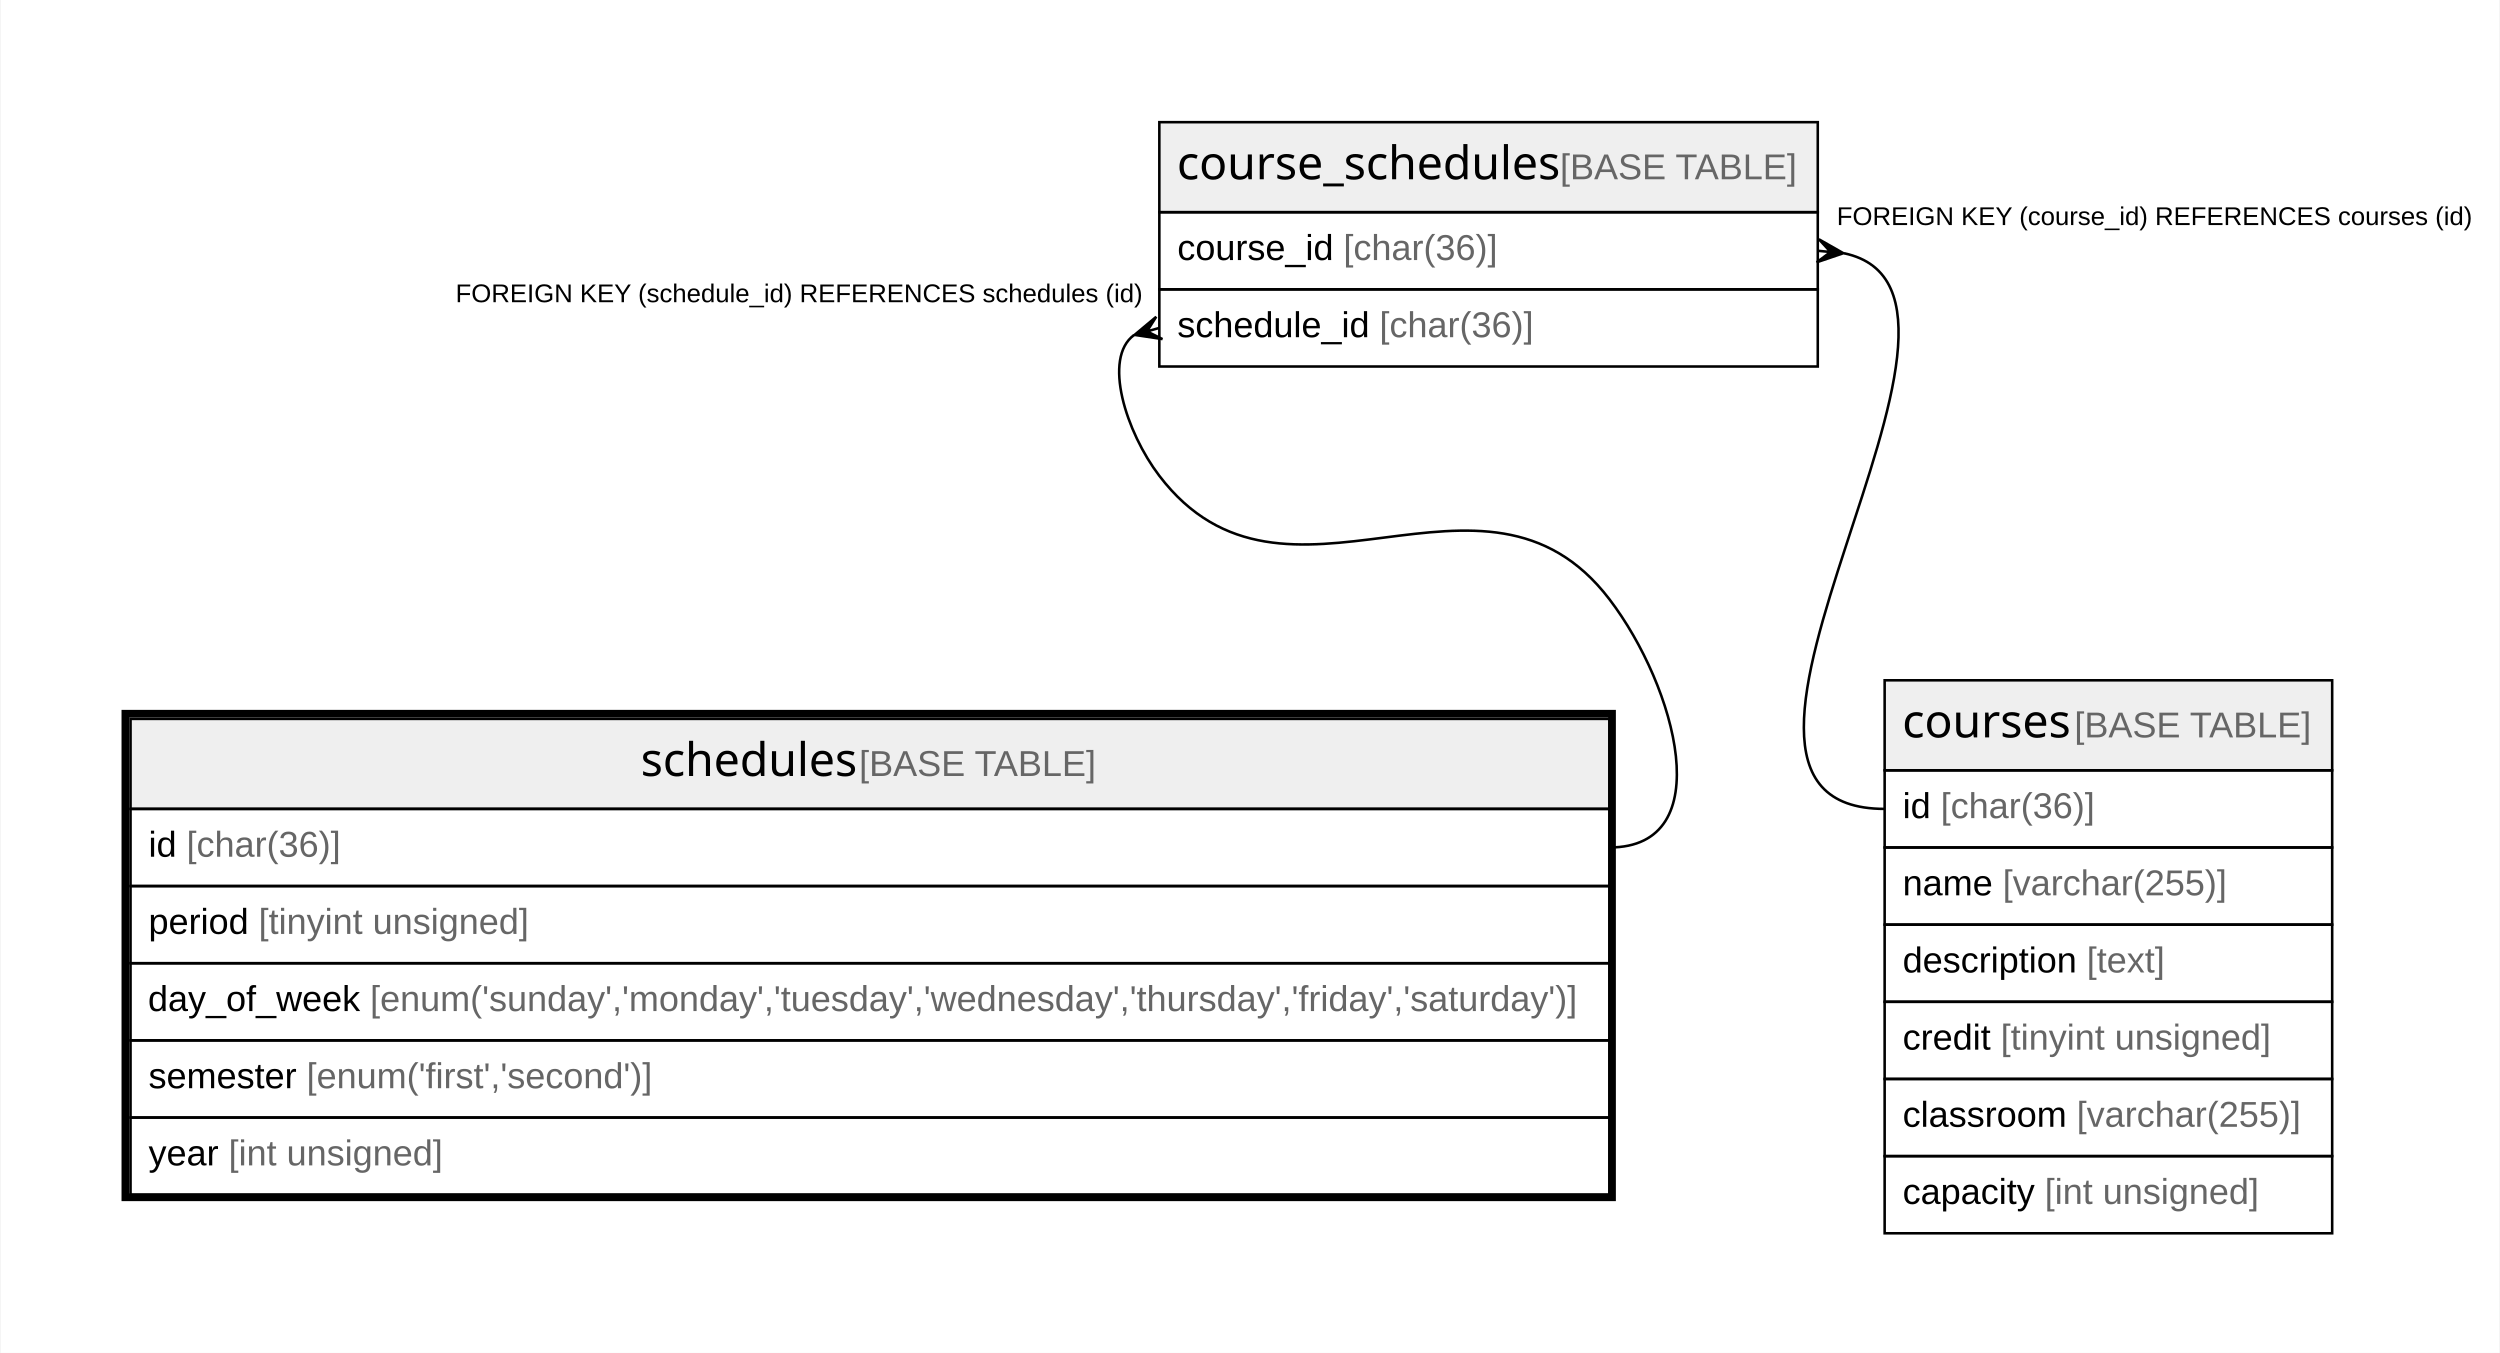
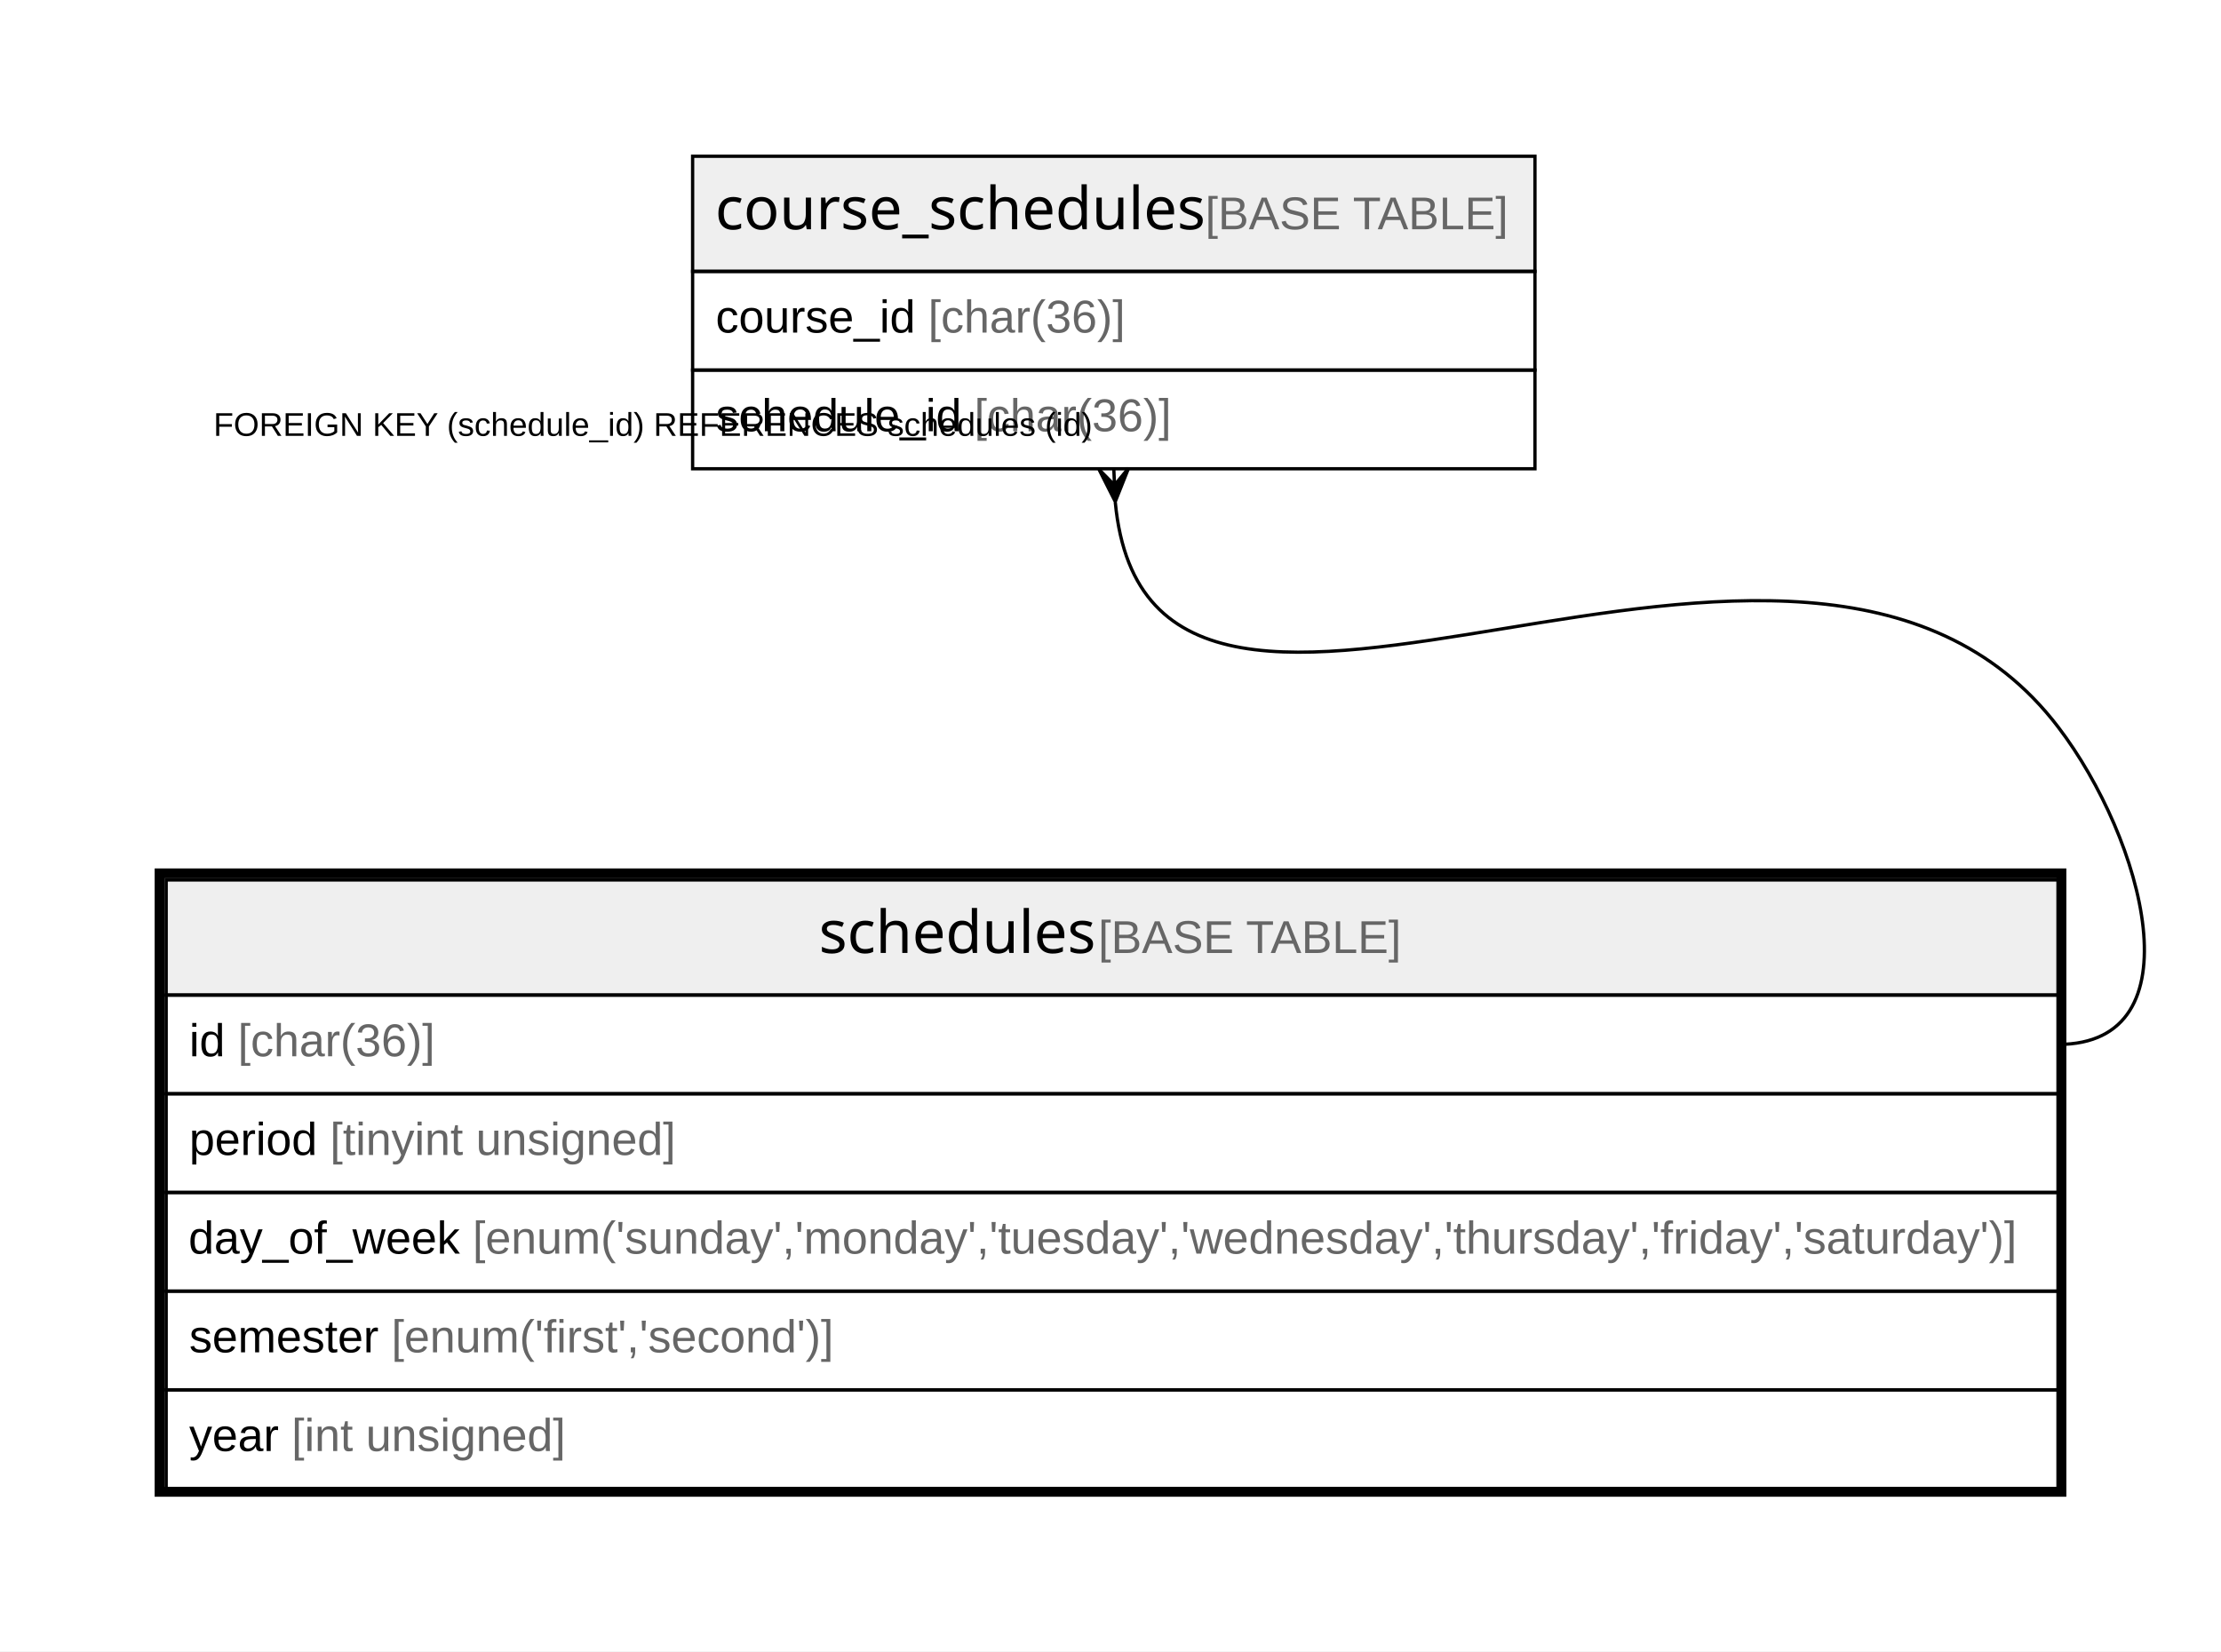
- <svg xmlns="http://www.w3.org/2000/svg" width="972pt" height="526pt" viewBox="0.00 0.00 971.50 526.00">
-   <g id="graph0" class="graph" transform="scale(1 1) rotate(0) translate(4 522)">
-     <polygon fill="#ffffff" stroke="transparent" points="-4,4 -4,-522 967.5,-522 967.5,4 -4,4" />
+ <svg xmlns="http://www.w3.org/2000/svg" width="675pt" height="502pt" viewBox="0.00 0.00 675.00 502.00">
+   <g id="graph0" class="graph" transform="scale(1 1) rotate(0) translate(4 498)">
+     <polygon fill="#ffffff" stroke="transparent" points="-4,4 -4,-498 671,-498 671,4 -4,4" />
    <g id="node1" class="node">
-       <polygon fill="#efefef" stroke="transparent" points="46.5,-207.5 46.5,-242.5 621.5,-242.5 621.5,-207.5 46.5,-207.5" />
-       <polygon fill="none" stroke="#000000" points="46.5,-207.5 46.5,-242.5 621.5,-242.5 621.5,-207.5 46.5,-207.5" />
-       <text text-anchor="start" x="244.861" y="-220.3" font-family="Arial Bold" font-size="18.00" fill="#000000">schedules</text>
-       <text text-anchor="start" x="325.886" y="-220.3" font-family="Arial" font-size="14.00" fill="#000000"> </text>
-       <text text-anchor="start" x="329.776" y="-220.3" font-family="Arial" font-size="14.00" fill="#666666">[BASE TABLE]</text>
-       <polygon fill="none" stroke="#000000" points="46.5,-177.5 46.5,-207.5 621.5,-207.5 621.5,-177.5 46.5,-177.5" />
-       <text text-anchor="start" x="53.5" y="-188.9" font-family="Arial" font-size="14.00" fill="#000000">id </text>
-       <text text-anchor="start" x="68.28" y="-188.9" font-family="Arial" font-size="14.00" fill="#666666">[char(36)]</text>
-       <polygon fill="none" stroke="#000000" points="46.5,-147.5 46.5,-177.5 621.5,-177.5 621.5,-147.5 46.5,-147.5" />
-       <text text-anchor="start" x="53.5" y="-158.9" font-family="Arial" font-size="14.00" fill="#000000">period </text>
-       <text text-anchor="start" x="96.288" y="-158.9" font-family="Arial" font-size="14.00" fill="#666666">[tinyint unsigned]</text>
-       <polygon fill="none" stroke="#000000" points="46.5,-117.5 46.5,-147.5 621.5,-147.5 621.5,-117.5 46.5,-117.5" />
-       <text text-anchor="start" x="53.276" y="-128.9" font-family="Arial" font-size="14.00" fill="#000000">day_of_week </text>
-       <text text-anchor="start" x="139.642" y="-128.9" font-family="Arial" font-size="14.00" fill="#666666">[enum('sunday','monday','tuesday','wednesday','thursday','friday','saturday')]</text>
-       <polygon fill="none" stroke="#000000" points="46.5,-87.5 46.5,-117.5 621.5,-117.5 621.5,-87.5 46.5,-87.5" />
-       <text text-anchor="start" x="53.5" y="-98.9" font-family="Arial" font-size="14.00" fill="#000000">semester </text>
-       <text text-anchor="start" x="114.95" y="-98.9" font-family="Arial" font-size="14.00" fill="#666666">[enum('first','second')]</text>
-       <polygon fill="none" stroke="#000000" points="46.5,-57.5 46.5,-87.5 621.5,-87.5 621.5,-57.5 46.5,-57.5" />
-       <text text-anchor="start" x="53.5" y="-68.9" font-family="Arial" font-size="14.00" fill="#000000">year </text>
-       <text text-anchor="start" x="84.616" y="-68.9" font-family="Arial" font-size="14.00" fill="#666666">[int unsigned]</text>
-       <polygon fill="none" stroke="#000000" stroke-width="3" points="44.5,-56.5 44.5,-244.5 622.5,-244.5 622.5,-56.5 44.5,-56.5" />
+       <polygon fill="#efefef" stroke="transparent" points="46.5,-195.5 46.5,-230.5 621.5,-230.5 621.5,-195.5 46.5,-195.5" />
+       <polygon fill="none" stroke="#000000" points="46.5,-195.5 46.5,-230.5 621.5,-230.5 621.5,-195.5 46.5,-195.5" />
+       <text text-anchor="start" x="244.861" y="-208.3" font-family="Arial Bold" font-size="18.00" fill="#000000">schedules</text>
+       <text text-anchor="start" x="325.886" y="-208.3" font-family="Arial" font-size="14.00" fill="#000000"> </text>
+       <text text-anchor="start" x="329.776" y="-208.3" font-family="Arial" font-size="14.00" fill="#666666">[BASE TABLE]</text>
+       <polygon fill="none" stroke="#000000" points="46.5,-165.5 46.5,-195.5 621.5,-195.5 621.5,-165.5 46.5,-165.5" />
+       <text text-anchor="start" x="53.5" y="-176.9" font-family="Arial" font-size="14.00" fill="#000000">id </text>
+       <text text-anchor="start" x="68.28" y="-176.9" font-family="Arial" font-size="14.00" fill="#666666">[char(36)]</text>
+       <polygon fill="none" stroke="#000000" points="46.5,-135.5 46.5,-165.5 621.5,-165.5 621.5,-135.5 46.5,-135.5" />
+       <text text-anchor="start" x="53.5" y="-146.9" font-family="Arial" font-size="14.00" fill="#000000">period </text>
+       <text text-anchor="start" x="96.288" y="-146.9" font-family="Arial" font-size="14.00" fill="#666666">[tinyint unsigned]</text>
+       <polygon fill="none" stroke="#000000" points="46.5,-105.5 46.5,-135.5 621.5,-135.5 621.5,-105.5 46.5,-105.5" />
+       <text text-anchor="start" x="53.276" y="-116.9" font-family="Arial" font-size="14.00" fill="#000000">day_of_week </text>
+       <text text-anchor="start" x="139.642" y="-116.9" font-family="Arial" font-size="14.00" fill="#666666">[enum('sunday','monday','tuesday','wednesday','thursday','friday','saturday')]</text>
+       <polygon fill="none" stroke="#000000" points="46.5,-75.5 46.5,-105.5 621.5,-105.5 621.5,-75.5 46.5,-75.5" />
+       <text text-anchor="start" x="53.5" y="-86.9" font-family="Arial" font-size="14.00" fill="#000000">semester </text>
+       <text text-anchor="start" x="114.95" y="-86.9" font-family="Arial" font-size="14.00" fill="#666666">[enum('first','second')]</text>
+       <polygon fill="none" stroke="#000000" points="46.5,-45.5 46.5,-75.5 621.5,-75.5 621.5,-45.5 46.5,-45.5" />
+       <text text-anchor="start" x="53.5" y="-56.9" font-family="Arial" font-size="14.00" fill="#000000">year </text>
+       <text text-anchor="start" x="84.616" y="-56.9" font-family="Arial" font-size="14.00" fill="#666666">[int unsigned]</text>
+       <polygon fill="none" stroke="#000000" stroke-width="3" points="44.5,-44.5 44.5,-232.5 622.5,-232.5 622.5,-44.5 44.5,-44.5" />
    </g>
    <g id="node2" class="node">
-       <polygon fill="#efefef" stroke="transparent" points="446.5,-439.5 446.5,-474.5 702.5,-474.5 702.5,-439.5 446.5,-439.5" />
-       <polygon fill="none" stroke="#000000" points="446.5,-439.5 446.5,-474.5 702.5,-474.5 702.5,-439.5 446.5,-439.5" />
-       <text text-anchor="start" x="453.352" y="-452.3" font-family="Arial Bold" font-size="18.00" fill="#000000">course_schedules</text>
-       <text text-anchor="start" x="598.394" y="-452.3" font-family="Arial" font-size="14.00" fill="#000000"> </text>
-       <text text-anchor="start" x="602.285" y="-452.3" font-family="Arial" font-size="14.00" fill="#666666">[BASE TABLE]</text>
-       <polygon fill="none" stroke="#000000" points="446.5,-409.5 446.5,-439.5 702.5,-439.5 702.5,-409.5 446.5,-409.5" />
-       <text text-anchor="start" x="453.5" y="-420.9" font-family="Arial" font-size="14.00" fill="#000000">course_id </text>
-       <text text-anchor="start" x="518.071" y="-420.9" font-family="Arial" font-size="14.00" fill="#666666">[char(36)]</text>
-       <polygon fill="none" stroke="#000000" points="446.5,-379.5 446.5,-409.5 702.5,-409.5 702.5,-379.5 446.5,-379.5" />
-       <text text-anchor="start" x="453.5" y="-390.9" font-family="Arial" font-size="14.00" fill="#000000">schedule_id </text>
-       <text text-anchor="start" x="532.082" y="-390.9" font-family="Arial" font-size="14.00" fill="#666666">[char(36)]</text>
+       <polygon fill="#efefef" stroke="transparent" points="206.5,-415.5 206.5,-450.5 462.5,-450.5 462.5,-415.5 206.5,-415.5" />
+       <polygon fill="none" stroke="#000000" points="206.5,-415.5 206.5,-450.5 462.5,-450.5 462.5,-415.5 206.5,-415.5" />
+       <text text-anchor="start" x="213.352" y="-428.3" font-family="Arial Bold" font-size="18.00" fill="#000000">course_schedules</text>
+       <text text-anchor="start" x="358.394" y="-428.3" font-family="Arial" font-size="14.00" fill="#000000"> </text>
+       <text text-anchor="start" x="362.285" y="-428.3" font-family="Arial" font-size="14.00" fill="#666666">[BASE TABLE]</text>
+       <polygon fill="none" stroke="#000000" points="206.5,-385.5 206.5,-415.5 462.5,-415.5 462.5,-385.5 206.5,-385.5" />
+       <text text-anchor="start" x="213.5" y="-396.9" font-family="Arial" font-size="14.00" fill="#000000">course_id </text>
+       <text text-anchor="start" x="278.071" y="-396.9" font-family="Arial" font-size="14.00" fill="#666666">[char(36)]</text>
+       <polygon fill="none" stroke="#000000" points="206.5,-355.5 206.5,-385.5 462.5,-385.5 462.5,-355.5 206.5,-355.5" />
+       <text text-anchor="start" x="213.5" y="-366.9" font-family="Arial" font-size="14.00" fill="#000000">schedule_id </text>
+       <text text-anchor="start" x="292.082" y="-366.9" font-family="Arial" font-size="14.00" fill="#666666">[char(36)]</text>
    </g>
    <g id="edge1" class="edge">
-       <path fill="none" stroke="#000000" d="M436.664,-391.736C424.391,-382.754 433.545,-353.987 446.5,-337 495.408,-272.871 572.592,-353.129 621.5,-289 647.509,-254.897 664.389,-192.5 621.5,-192.5" />
-       <polygon fill="#000000" stroke="#000000" points="436.873,-391.795 445.283,-398.832 441.686,-393.147 446.5,-394.5 446.5,-394.5 446.5,-394.5 441.686,-393.147 447.717,-390.168 436.873,-391.795 436.873,-391.795" />
-       <text text-anchor="start" x="172.878" y="-404.5" font-family="Arial" font-size="10.00" fill="#000000">FOREIGN KEY (schedule_id) REFERENCES schedules (id)</text>
-     </g>
-     <g id="node3" class="node">
-       <polygon fill="#efefef" stroke="transparent" points="728.5,-222.5 728.5,-257.5 902.5,-257.5 902.5,-222.5 728.5,-222.5" />
-       <polygon fill="none" stroke="#000000" points="728.5,-222.5 728.5,-257.5 902.5,-257.5 902.5,-222.5 728.5,-222.5" />
-       <text text-anchor="start" x="735.368" y="-235.3" font-family="Arial Bold" font-size="18.00" fill="#000000">courses</text>
-       <text text-anchor="start" x="798.379" y="-235.3" font-family="Arial" font-size="14.00" fill="#000000"> </text>
-       <text text-anchor="start" x="802.269" y="-235.3" font-family="Arial" font-size="14.00" fill="#666666">[BASE TABLE]</text>
-       <polygon fill="none" stroke="#000000" points="728.5,-192.5 728.5,-222.5 902.5,-222.5 902.5,-192.5 728.5,-192.5" />
-       <text text-anchor="start" x="735.5" y="-203.9" font-family="Arial" font-size="14.00" fill="#000000">id </text>
-       <text text-anchor="start" x="750.28" y="-203.9" font-family="Arial" font-size="14.00" fill="#666666">[char(36)]</text>
-       <polygon fill="none" stroke="#000000" points="728.5,-162.5 728.5,-192.5 902.5,-192.5 902.5,-162.5 728.5,-162.5" />
-       <text text-anchor="start" x="735.5" y="-173.9" font-family="Arial" font-size="14.00" fill="#000000">name </text>
-       <text text-anchor="start" x="774.399" y="-173.9" font-family="Arial" font-size="14.00" fill="#666666">[varchar(255)]</text>
-       <polygon fill="none" stroke="#000000" points="728.5,-132.5 728.5,-162.5 902.5,-162.5 902.5,-132.5 728.5,-132.5" />
-       <text text-anchor="start" x="735.5" y="-143.9" font-family="Arial" font-size="14.00" fill="#000000">description </text>
-       <text text-anchor="start" x="807.068" y="-143.9" font-family="Arial" font-size="14.00" fill="#666666">[text]</text>
-       <polygon fill="none" stroke="#000000" points="728.5,-102.5 728.5,-132.5 902.5,-132.5 902.5,-102.5 728.5,-102.5" />
-       <text text-anchor="start" x="735.5" y="-113.9" font-family="Arial" font-size="14.00" fill="#000000">credit </text>
-       <text text-anchor="start" x="773.614" y="-113.9" font-family="Arial" font-size="14.00" fill="#666666">[tinyint unsigned]</text>
-       <polygon fill="none" stroke="#000000" points="728.5,-72.5 728.5,-102.5 902.5,-102.5 902.5,-72.5 728.5,-72.5" />
-       <text text-anchor="start" x="735.5" y="-83.9" font-family="Arial" font-size="14.00" fill="#000000">classroom </text>
-       <text text-anchor="start" x="803.166" y="-83.9" font-family="Arial" font-size="14.00" fill="#666666">[varchar(255)]</text>
-       <polygon fill="none" stroke="#000000" points="728.5,-42.5 728.5,-72.5 902.5,-72.5 902.5,-42.5 728.5,-42.5" />
-       <text text-anchor="start" x="735.5" y="-53.9" font-family="Arial" font-size="14.00" fill="#000000">capacity </text>
-       <text text-anchor="start" x="790.736" y="-53.9" font-family="Arial" font-size="14.00" fill="#666666">[int unsigned]</text>
-     </g>
-     <g id="edge2" class="edge">
-       <path fill="none" stroke="#000000" d="M712.7,-423.533C786.893,-407.878 635.16,-207.5 728.5,-207.5" />
-       <polygon fill="#000000" stroke="#000000" points="712.455,-423.556 702.075,-420.02 707.478,-424.028 702.5,-424.5 702.5,-424.5 702.5,-424.5 707.478,-424.028 702.925,-428.98 712.455,-423.556 712.455,-423.556" />
-       <text text-anchor="start" x="709.886" y="-434.5" font-family="Arial" font-size="10.00" fill="#000000">FOREIGN KEY (course_id) REFERENCES courses (id)</text>
+       <path fill="none" stroke="#000000" d="M334.957,-345.294C345.713,-231.75 543.463,-379.248 621.5,-277 647.521,-242.906 664.389,-180.5 621.5,-180.5" />
+       <polygon fill="#000000" stroke="#000000" points="334.947,-345.51 330.005,-355.299 334.724,-350.505 334.5,-355.5 334.5,-355.5 334.5,-355.5 334.724,-350.505 338.995,-355.701 334.947,-345.51 334.947,-345.51" />
+       <text text-anchor="start" x="60.878" y="-365.5" font-family="Arial" font-size="10.00" fill="#000000">FOREIGN KEY (schedule_id) REFERENCES schedules (id)</text>
    </g>
  </g>
</svg>
